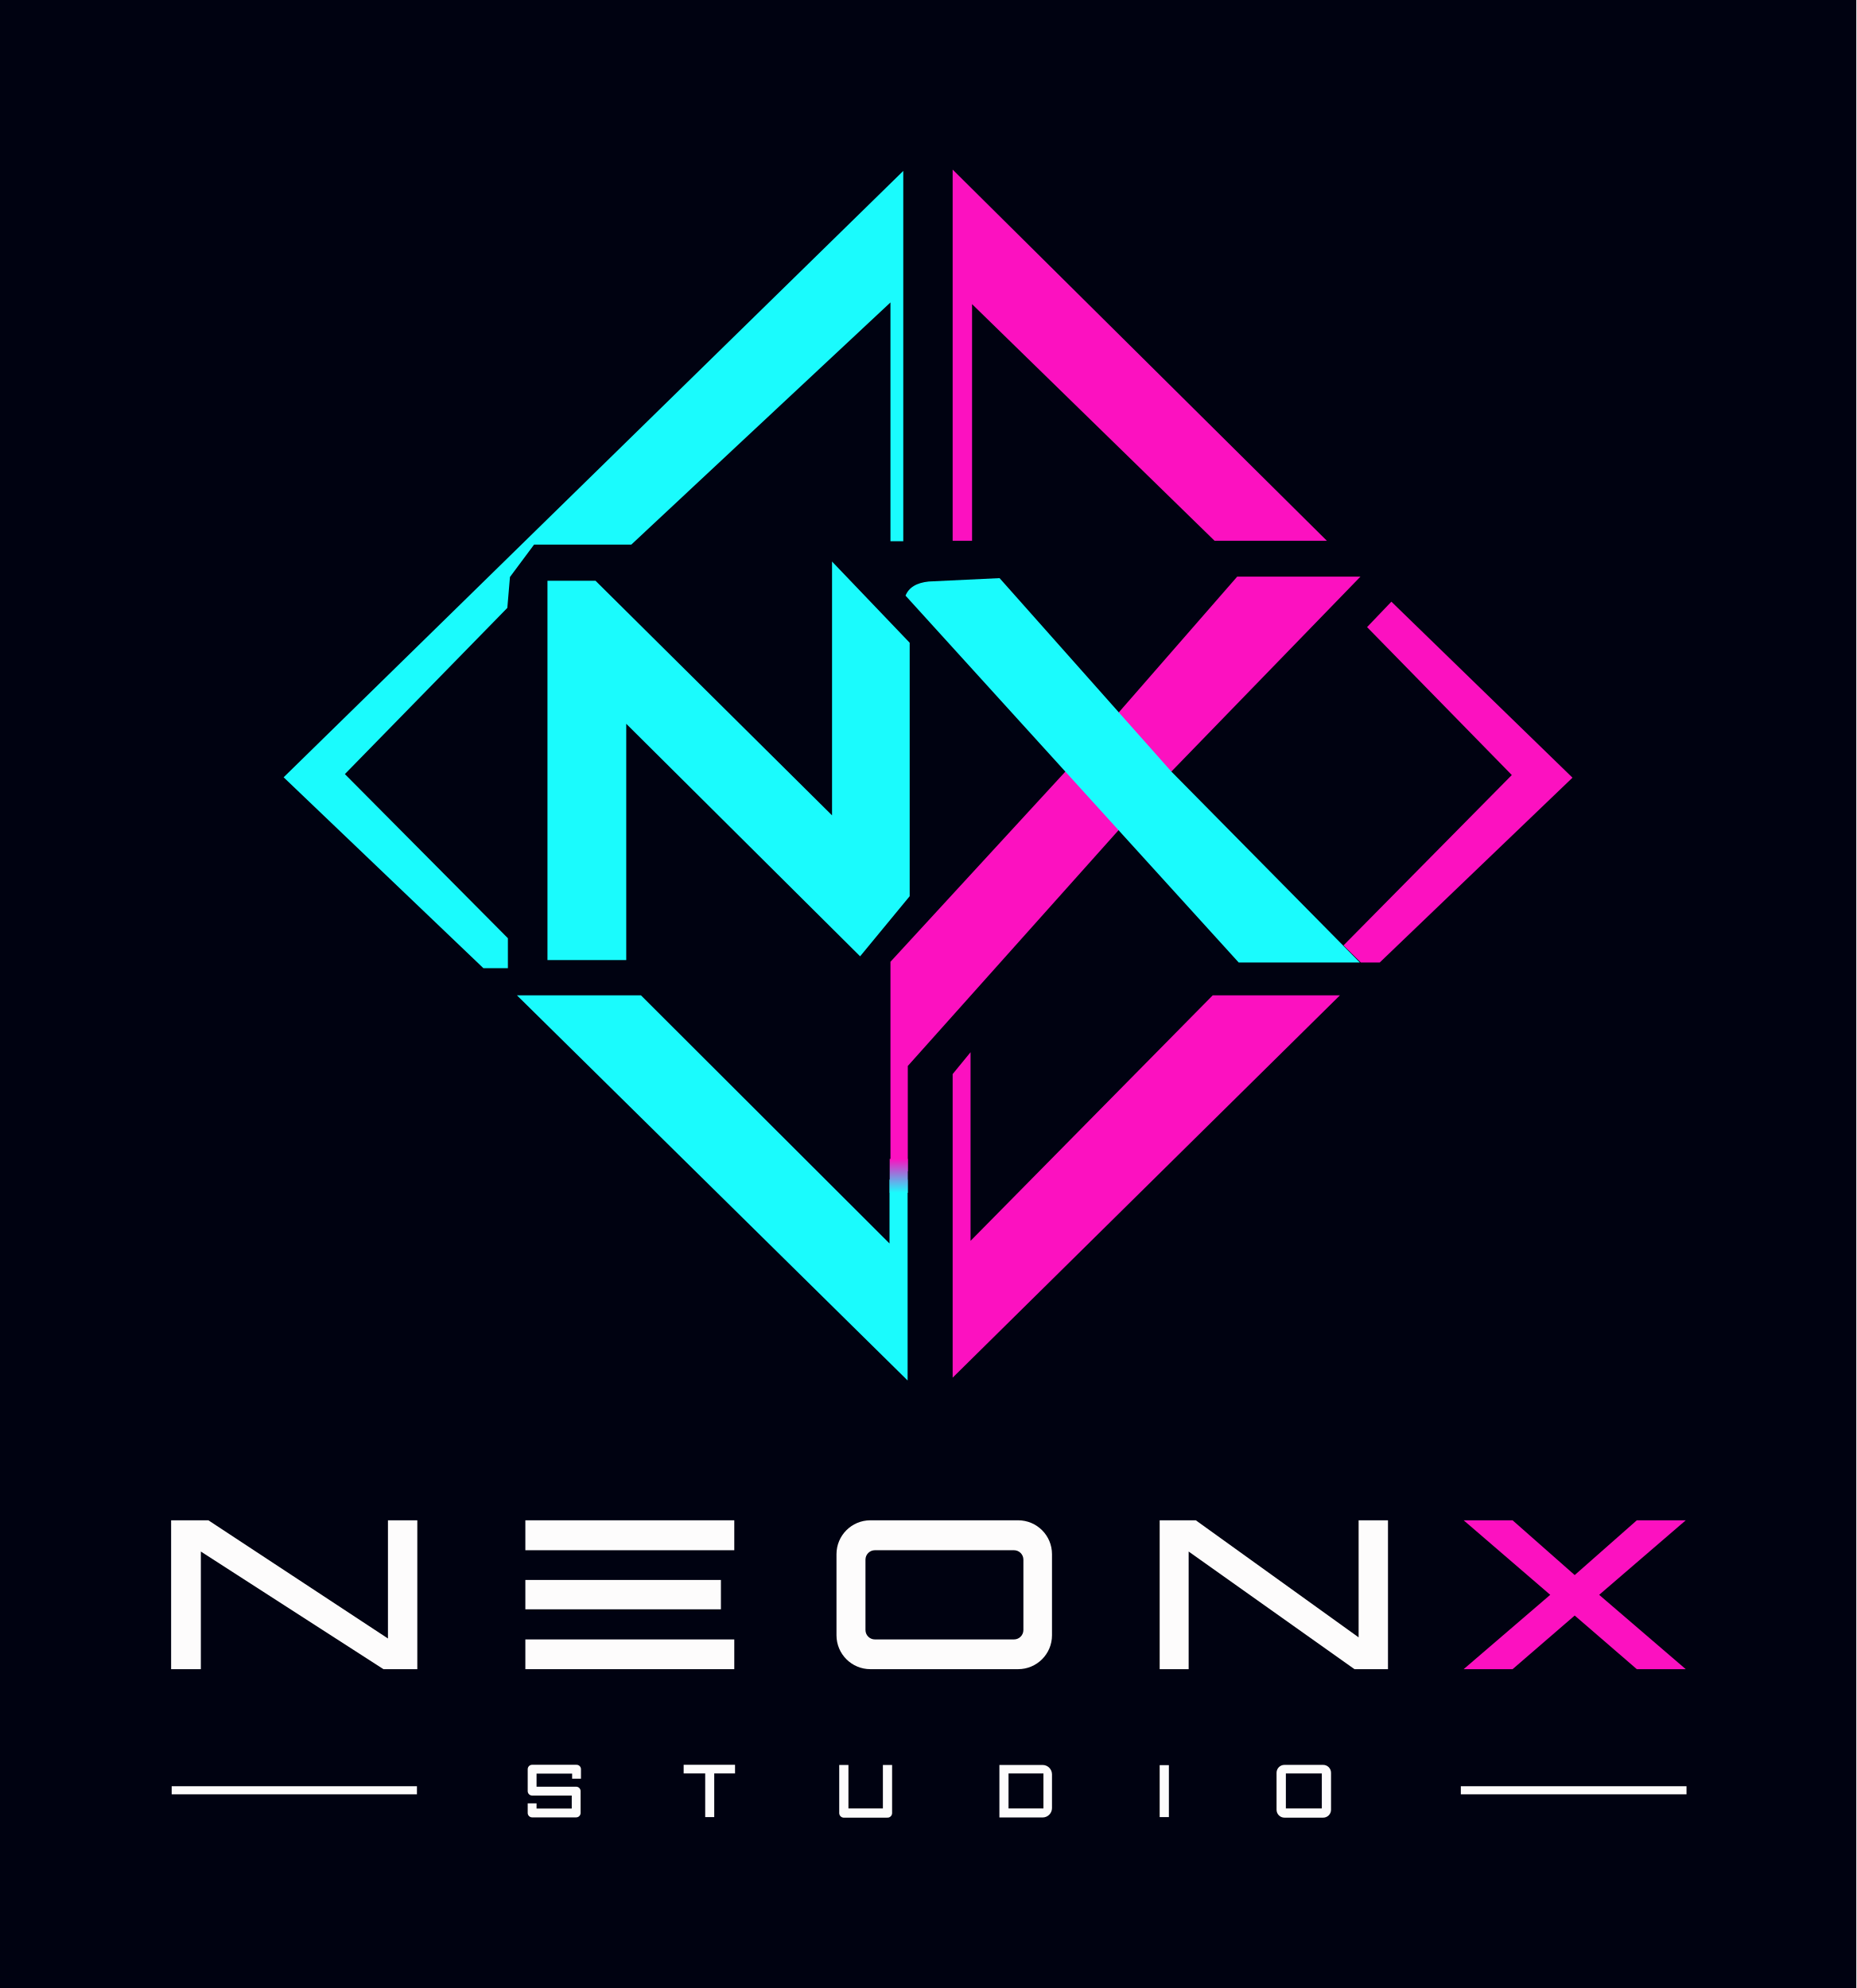
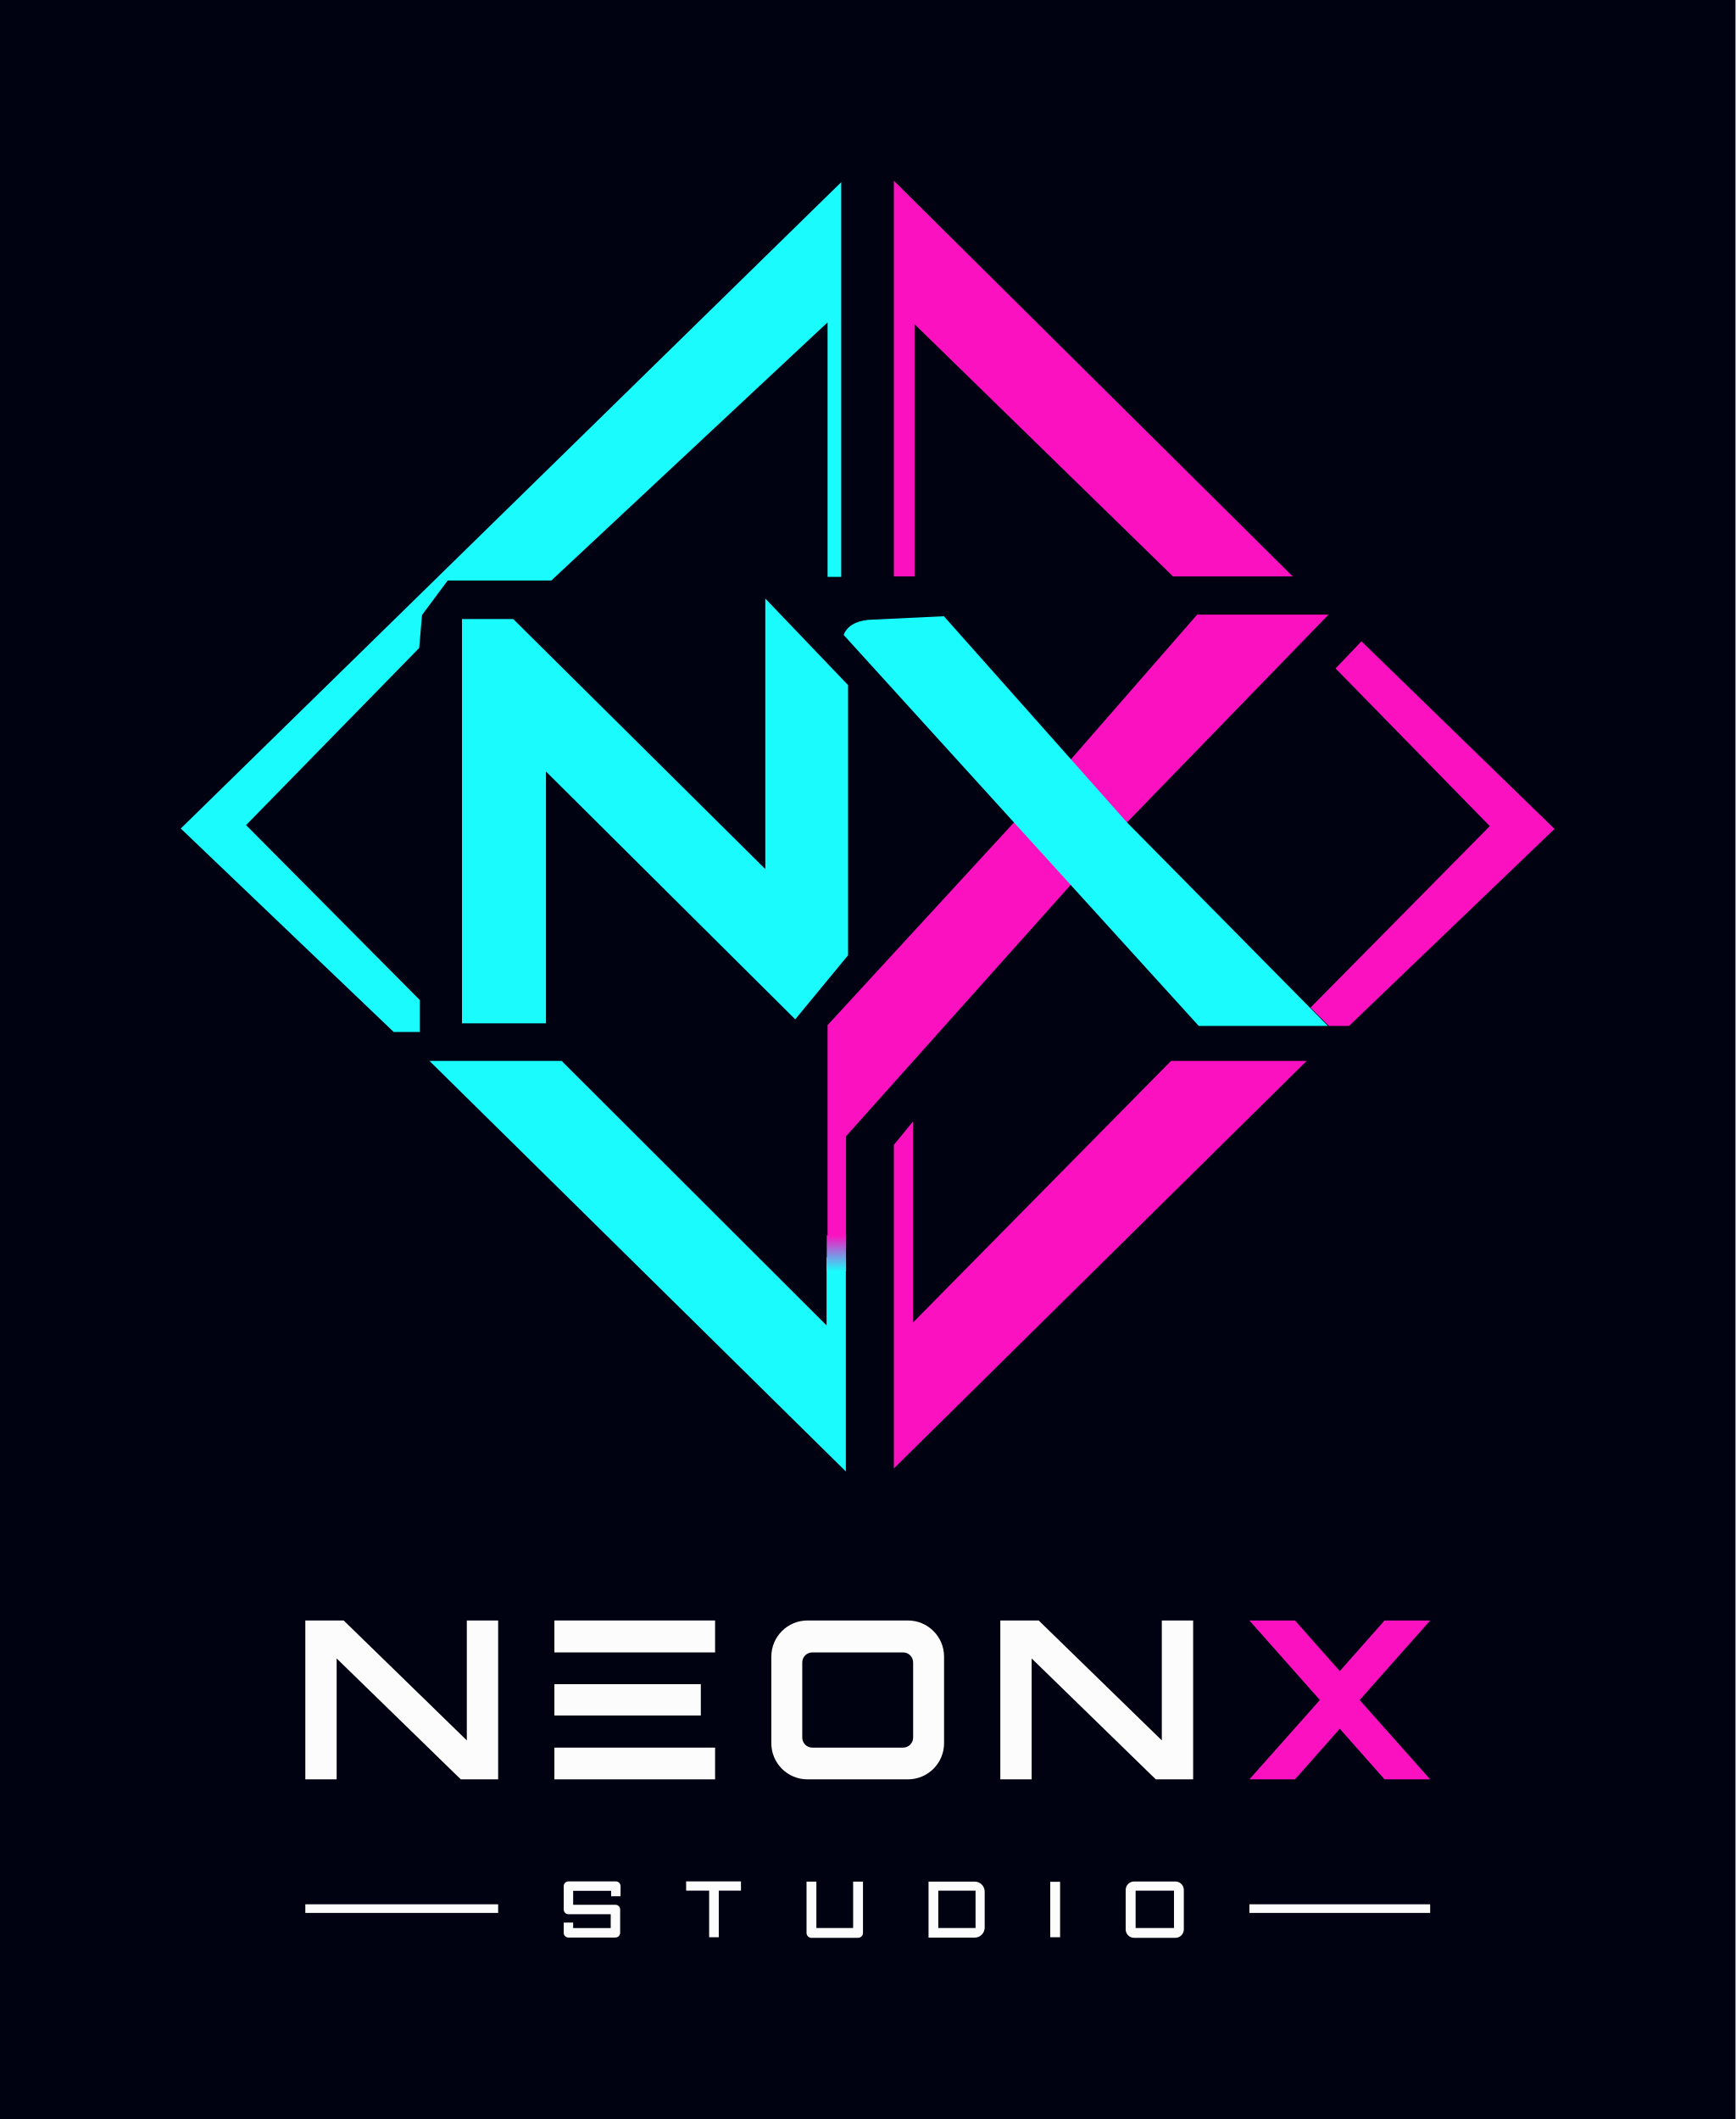
- <svg xmlns="http://www.w3.org/2000/svg" width="985" height="1055" viewBox="0 0 985 1055">
+ <svg xmlns="http://www.w3.org/2000/svg" width="864" height="1055" viewBox="0 0 864 1055">
  <defs>
    <linearGradient id="seam" x1="0" y1="686" x2="0" y2="704" gradientUnits="userSpaceOnUse">
      <stop offset="0" stop-color="#FC11C0" />
      <stop offset="1" stop-color="#1AFBFD" />
    </linearGradient>
  </defs>
-   <rect width="985" height="1055" rx="0" fill="#000211" />
-   <g transform="translate(150.50 90.00) scale(1) translate(-285 -161)">
+   <rect width="864" height="1055" rx="0" fill="#000211" />
+   <g transform="translate(90.00 90.00) scale(1) translate(-285 -161)">
    <g fill="#FC11C0">
      <path d="M640 161V358H650.3V232.4L779 358H838.6Z" />
      <path d="M872.8 390.3L968.9 483.7L866.6 581.8H856.6L847.4 572.7L936.7 482.3L859.9 403.8Z" />
      <path d="M778 599.2L649.5 729.5V629.4L640 641V802.1L845.5 599.2Z" />
      <path d="M791 377L728.2 449L699.7 480.6L607 581.4V692.6H616.2V636.7L728 511.6L756.5 480L856.4 377Z" />
    </g>
    <g fill="#1AFBFD">
      <path d="M613.8 161.7L285 483.5L391 584.8H404V568.9L317.5 481.8L403.7 393.6L405.1 377.2L417.9 360H469.5L607 231.5V358.2H613.8Z" />
      <path d="M408.8 599.2L616.1 803.6V697H606.5V730.9L474.6 599.2Z" />
      <path d="M425 379.2H450.5L576 503.7V369L617.2 412.1V546.6L590.9 578.5L466.8 455.1V580.5H425Z" />
      <path d="M664.9 377.8L627.3 379.6Q617.6 380.6 615 387.1L791.8 581.8H856.1L756.1 480.5Z" />
    </g>
    <rect x="606.6" y="686" width="9.6" height="18" fill="url(#seam)" />
  </g>
-   <g transform="translate(90.00 806.00) scale(0.99876) translate(-223 -876)">
+   <g transform="translate(152.00 806.00) scale(1) translate(-347 -876)">
    <g fill="#FDFCFC">
-       <path d="M223.8 876.8H243.6L339 939.6V876.8H354.6V955.9H336.6L239.6 893.4V955.9H223.8Z" />
-       <path d="M412 876.8H523V892.7H412ZM412 908.5H515.9V924.1H412ZM412 940.1H523V955.9H412Z" />
-       <path fill-rule="evenodd" d="M595.3 876.8H673.8A18 18 0 0 1 691.8 894.8V937.9A18 18 0 0 1 673.8 955.9H595.3A18 18 0 0 1 577.3 937.9V894.8A18 18 0 0 1 595.3 876.8ZM597.7 892.7A5 5 0 0 0 592.7 897.7V935.1A5 5 0 0 0 597.7 940.1H671.6A5 5 0 0 0 676.6 935.1V897.7A5 5 0 0 0 671.6 892.7Z" />
-       <path d="M749 876.8H768.2L854.7 939V876.8H870.3V955.9H852.5L764.4 893.4V955.9H749Z" />
-       <path fill="#FC11C0" d="M910.5 876.8L956.5 916.4L910.5 955.9H936.5L969.5 927.4L1002.5 955.9H1028.5L982.5 916.4L1028.5 876.8H1002.5L969.5 905.9L936.5 876.8Z" />
-       <rect x="224.1" y="1018.1" width="130.3" height="4.3" />
-       <rect x="909" y="1018.1" width="119.9" height="4.3" />
+       <path d="M347 876.8H366.1L427.4 936.5V876.8H443V955.9H424.4L362.6 895.7V955.9H347Z" />
+       <path d="M471 876.8H551V892.7H471ZM471 908.5H543.9V924.1H471ZM471 940.1H551V955.9H471Z" />
+       <path fill-rule="evenodd" d="M597 876.8H647A18 18 0 0 1 665 894.8V937.9A18 18 0 0 1 647 955.9H597A18 18 0 0 1 579 937.9V894.8A18 18 0 0 1 597 876.8ZM599.4 892.7A5 5 0 0 0 594.4 897.7V935.1A5 5 0 0 0 599.4 940.1H644.6A5 5 0 0 0 649.6 935.1V897.7A5 5 0 0 0 644.6 892.7Z" />
+       <path d="M693 876.8H712.1L773.4 936.5V876.8H789V955.9H770.4L708.6 895.7V955.9H693Z" />
+       <path fill="#FC11C0" d="M817 876.8L852.1 916.4L817 955.9H839.7L862 930.7L884.3 955.9H907L871.9 916.4L907 876.8H884.3L862 902L839.7 876.8Z" />
+       <rect x="347" y="1018.1" width="96" height="4.3" />
+       <rect x="817" y="1018.1" width="90" height="4.3" />
      <g fill="none" stroke="#FDFCFC" stroke-width="4.7" stroke-linejoin="round">
-         <path d="M439.2 1014.1V1009.05H415.6V1020.7H439V1032.3H415.6V1027.2" />
-         <path stroke-width="4.9" d="M581.2 1006.8V1032.35H604.4V1006.8" />
+         <g transform="translate(62.39 0)">
+           <path d="M439.2 1014.1V1009.05H415.6V1020.7H439V1032.3H415.6V1027.2" />
+         </g>
+         <g transform="translate(17.78 0)">
+           <path stroke-width="4.9" d="M581.2 1006.8V1032.35H604.4V1006.8" />
+         </g>
      </g>
-       <path d="M496.1 1006.7H523.4V1011.3H512.35V1034.5H507.55V1011.3H496.1Z" />
-       <path fill-rule="evenodd" d="M663.85 1006.8H686.8A5 5 0 0 1 691.8 1011.8V1029.7A5 5 0 0 1 686.8 1034.7H663.85ZM668.7 1011.3V1029.9H687.25V1011.3Z" />
-       <rect x="749" y="1006.9" width="4.9" height="27.6" />
-       <path fill-rule="evenodd" d="M815.3 1006.75H835.8A4.2 4.2 0 0 1 840.05 1010.95V1030.6A4.2 4.2 0 0 1 835.8 1034.8H815.3A4.2 4.2 0 0 1 811.1 1030.6V1010.95A4.2 4.2 0 0 1 815.3 1006.75ZM816.05 1011.3V1029.9H835.15V1011.3Z" />
+       <g transform="translate(40.49 0)">
+         <path d="M496.1 1006.7H523.4V1011.3H512.35V1034.5H507.55V1011.3H496.1Z" />
+       </g>
+       <g transform="translate(-6.58 0)">
+         <path fill-rule="evenodd" d="M663.85 1006.8H686.8A5 5 0 0 1 691.8 1011.8V1029.7A5 5 0 0 1 686.8 1034.7H663.85ZM668.7 1011.3V1029.9H687.25V1011.3Z" />
+       </g>
+       <g transform="translate(-31.14 0)">
+         <rect x="749" y="1006.9" width="4.9" height="27.6" />
+       </g>
+       <g transform="translate(-55.69 0)">
+         <path fill-rule="evenodd" d="M815.3 1006.75H835.8A4.2 4.2 0 0 1 840.05 1010.95V1030.6A4.2 4.2 0 0 1 835.8 1034.8H815.3A4.2 4.2 0 0 1 811.1 1030.6V1010.95A4.2 4.2 0 0 1 815.3 1006.75ZM816.05 1011.3V1029.9H835.15V1011.3Z" />
+       </g>
    </g>
  </g>
</svg>
